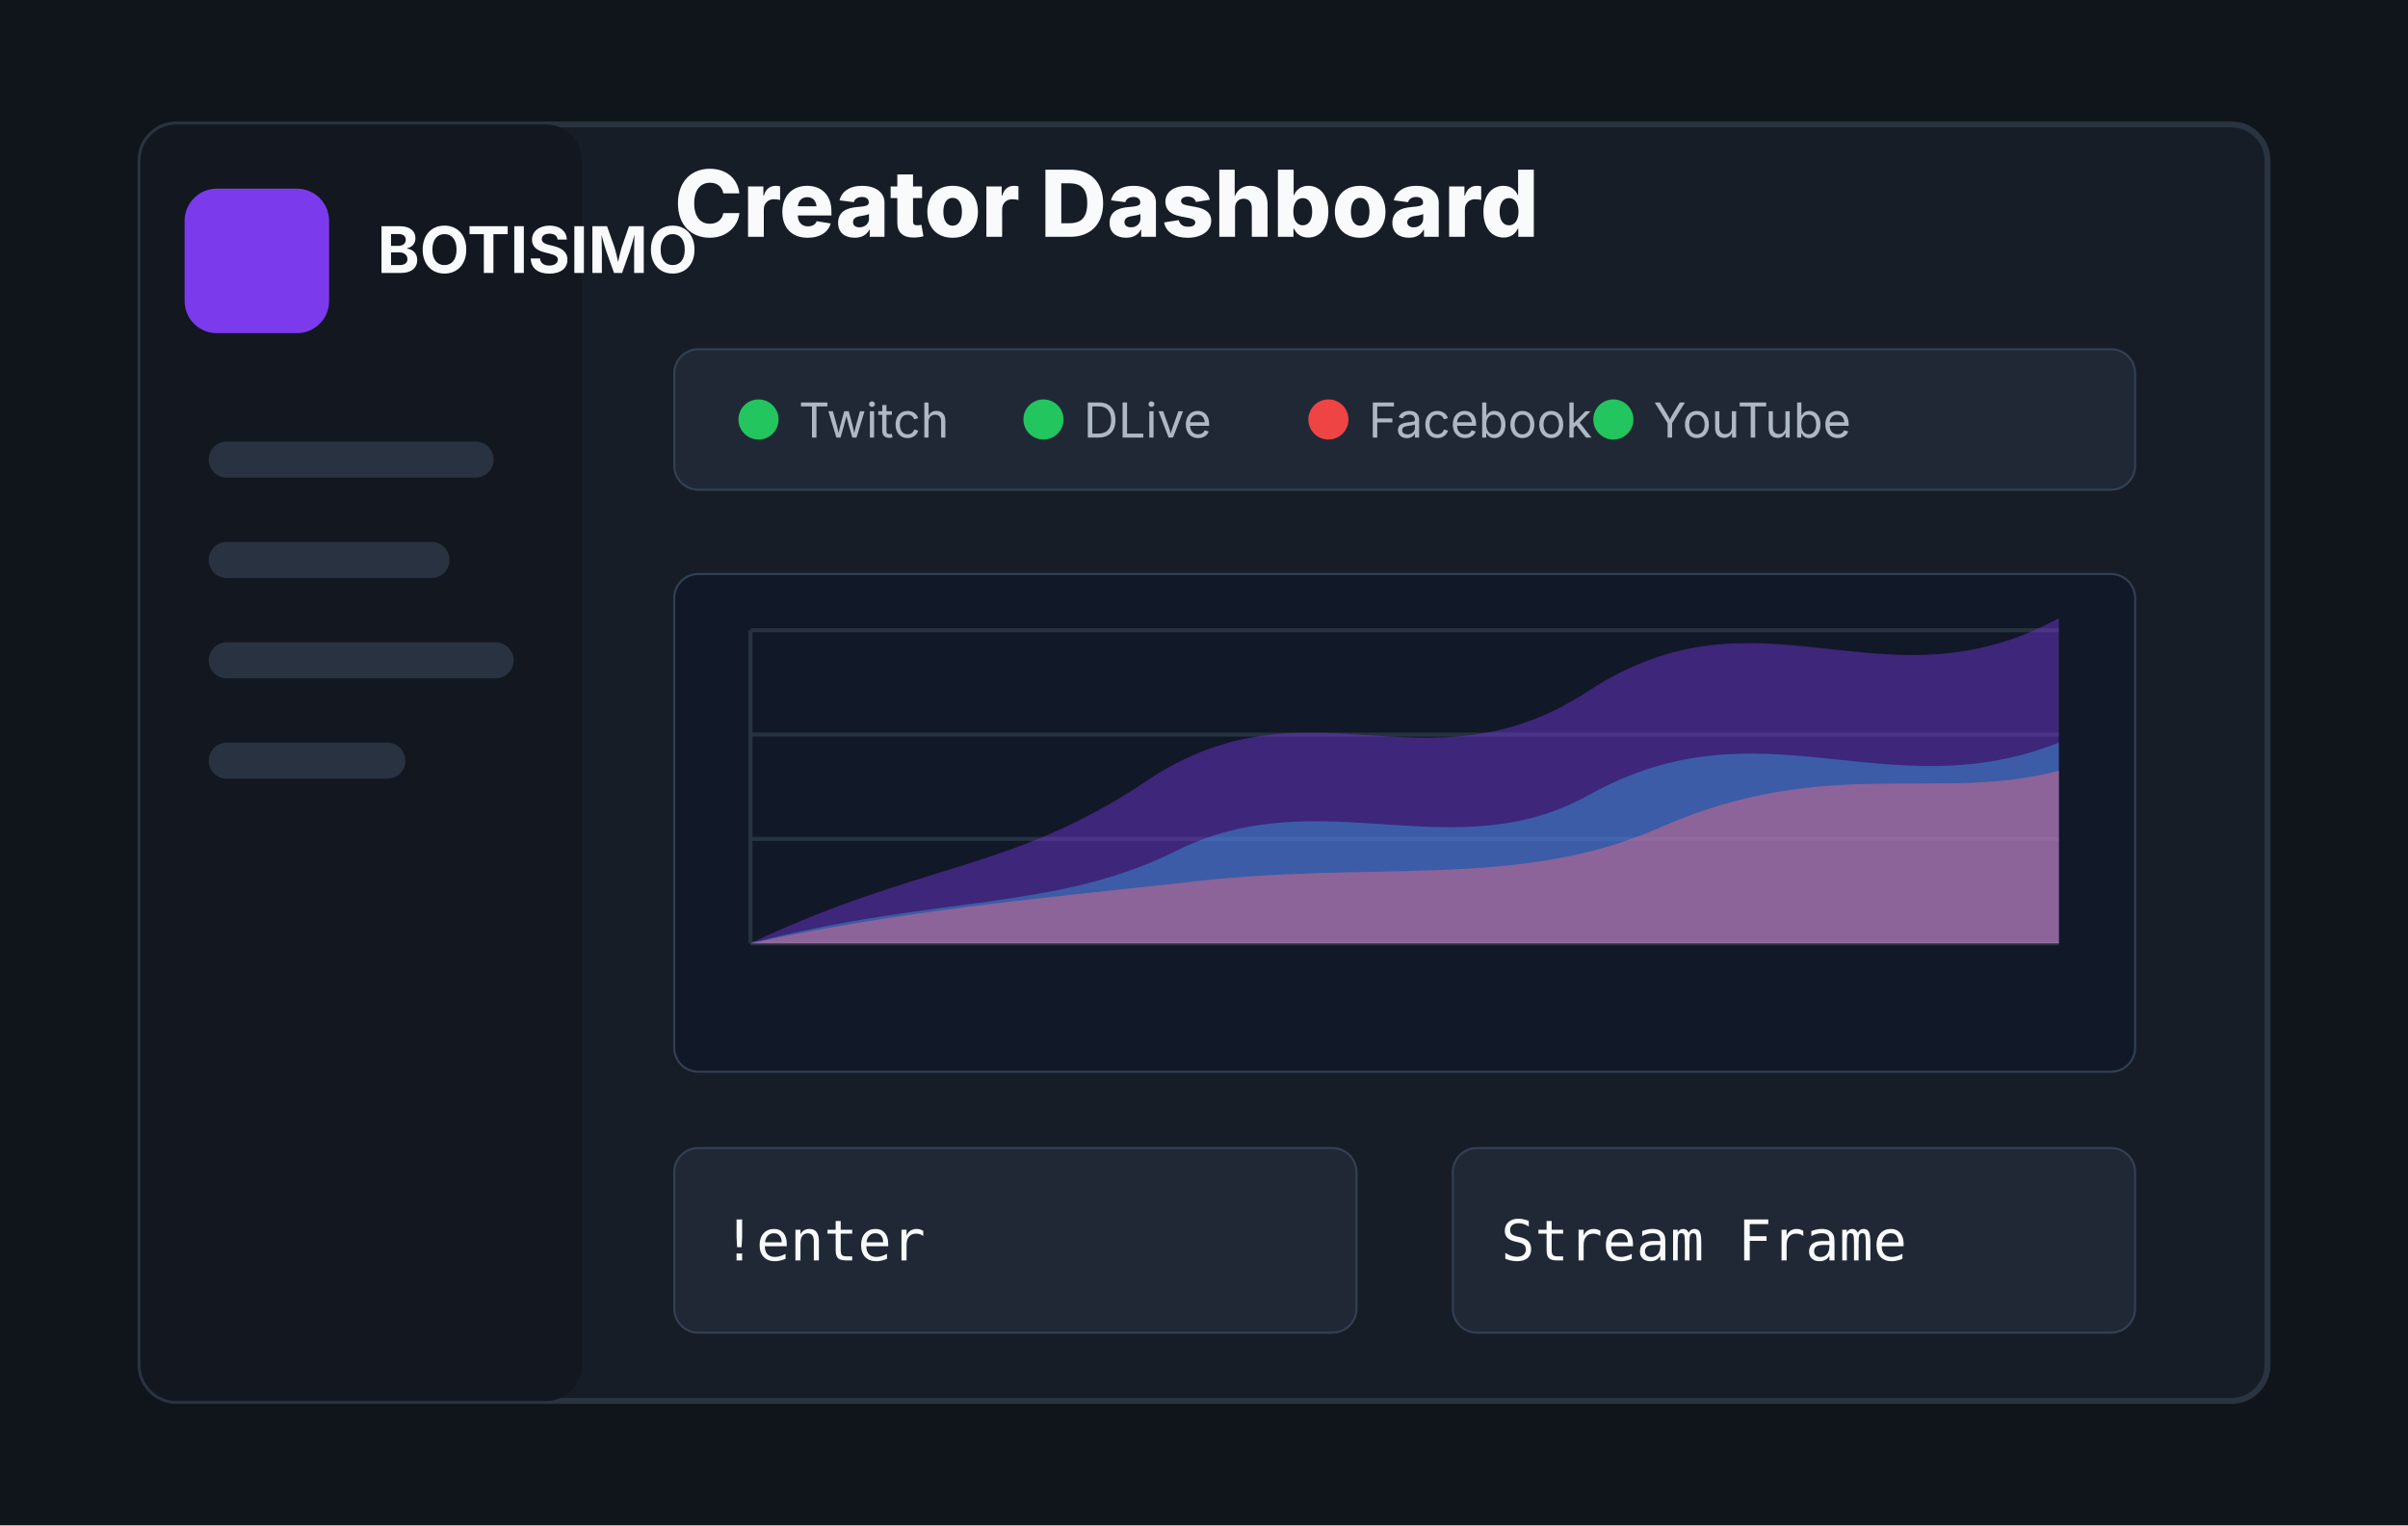
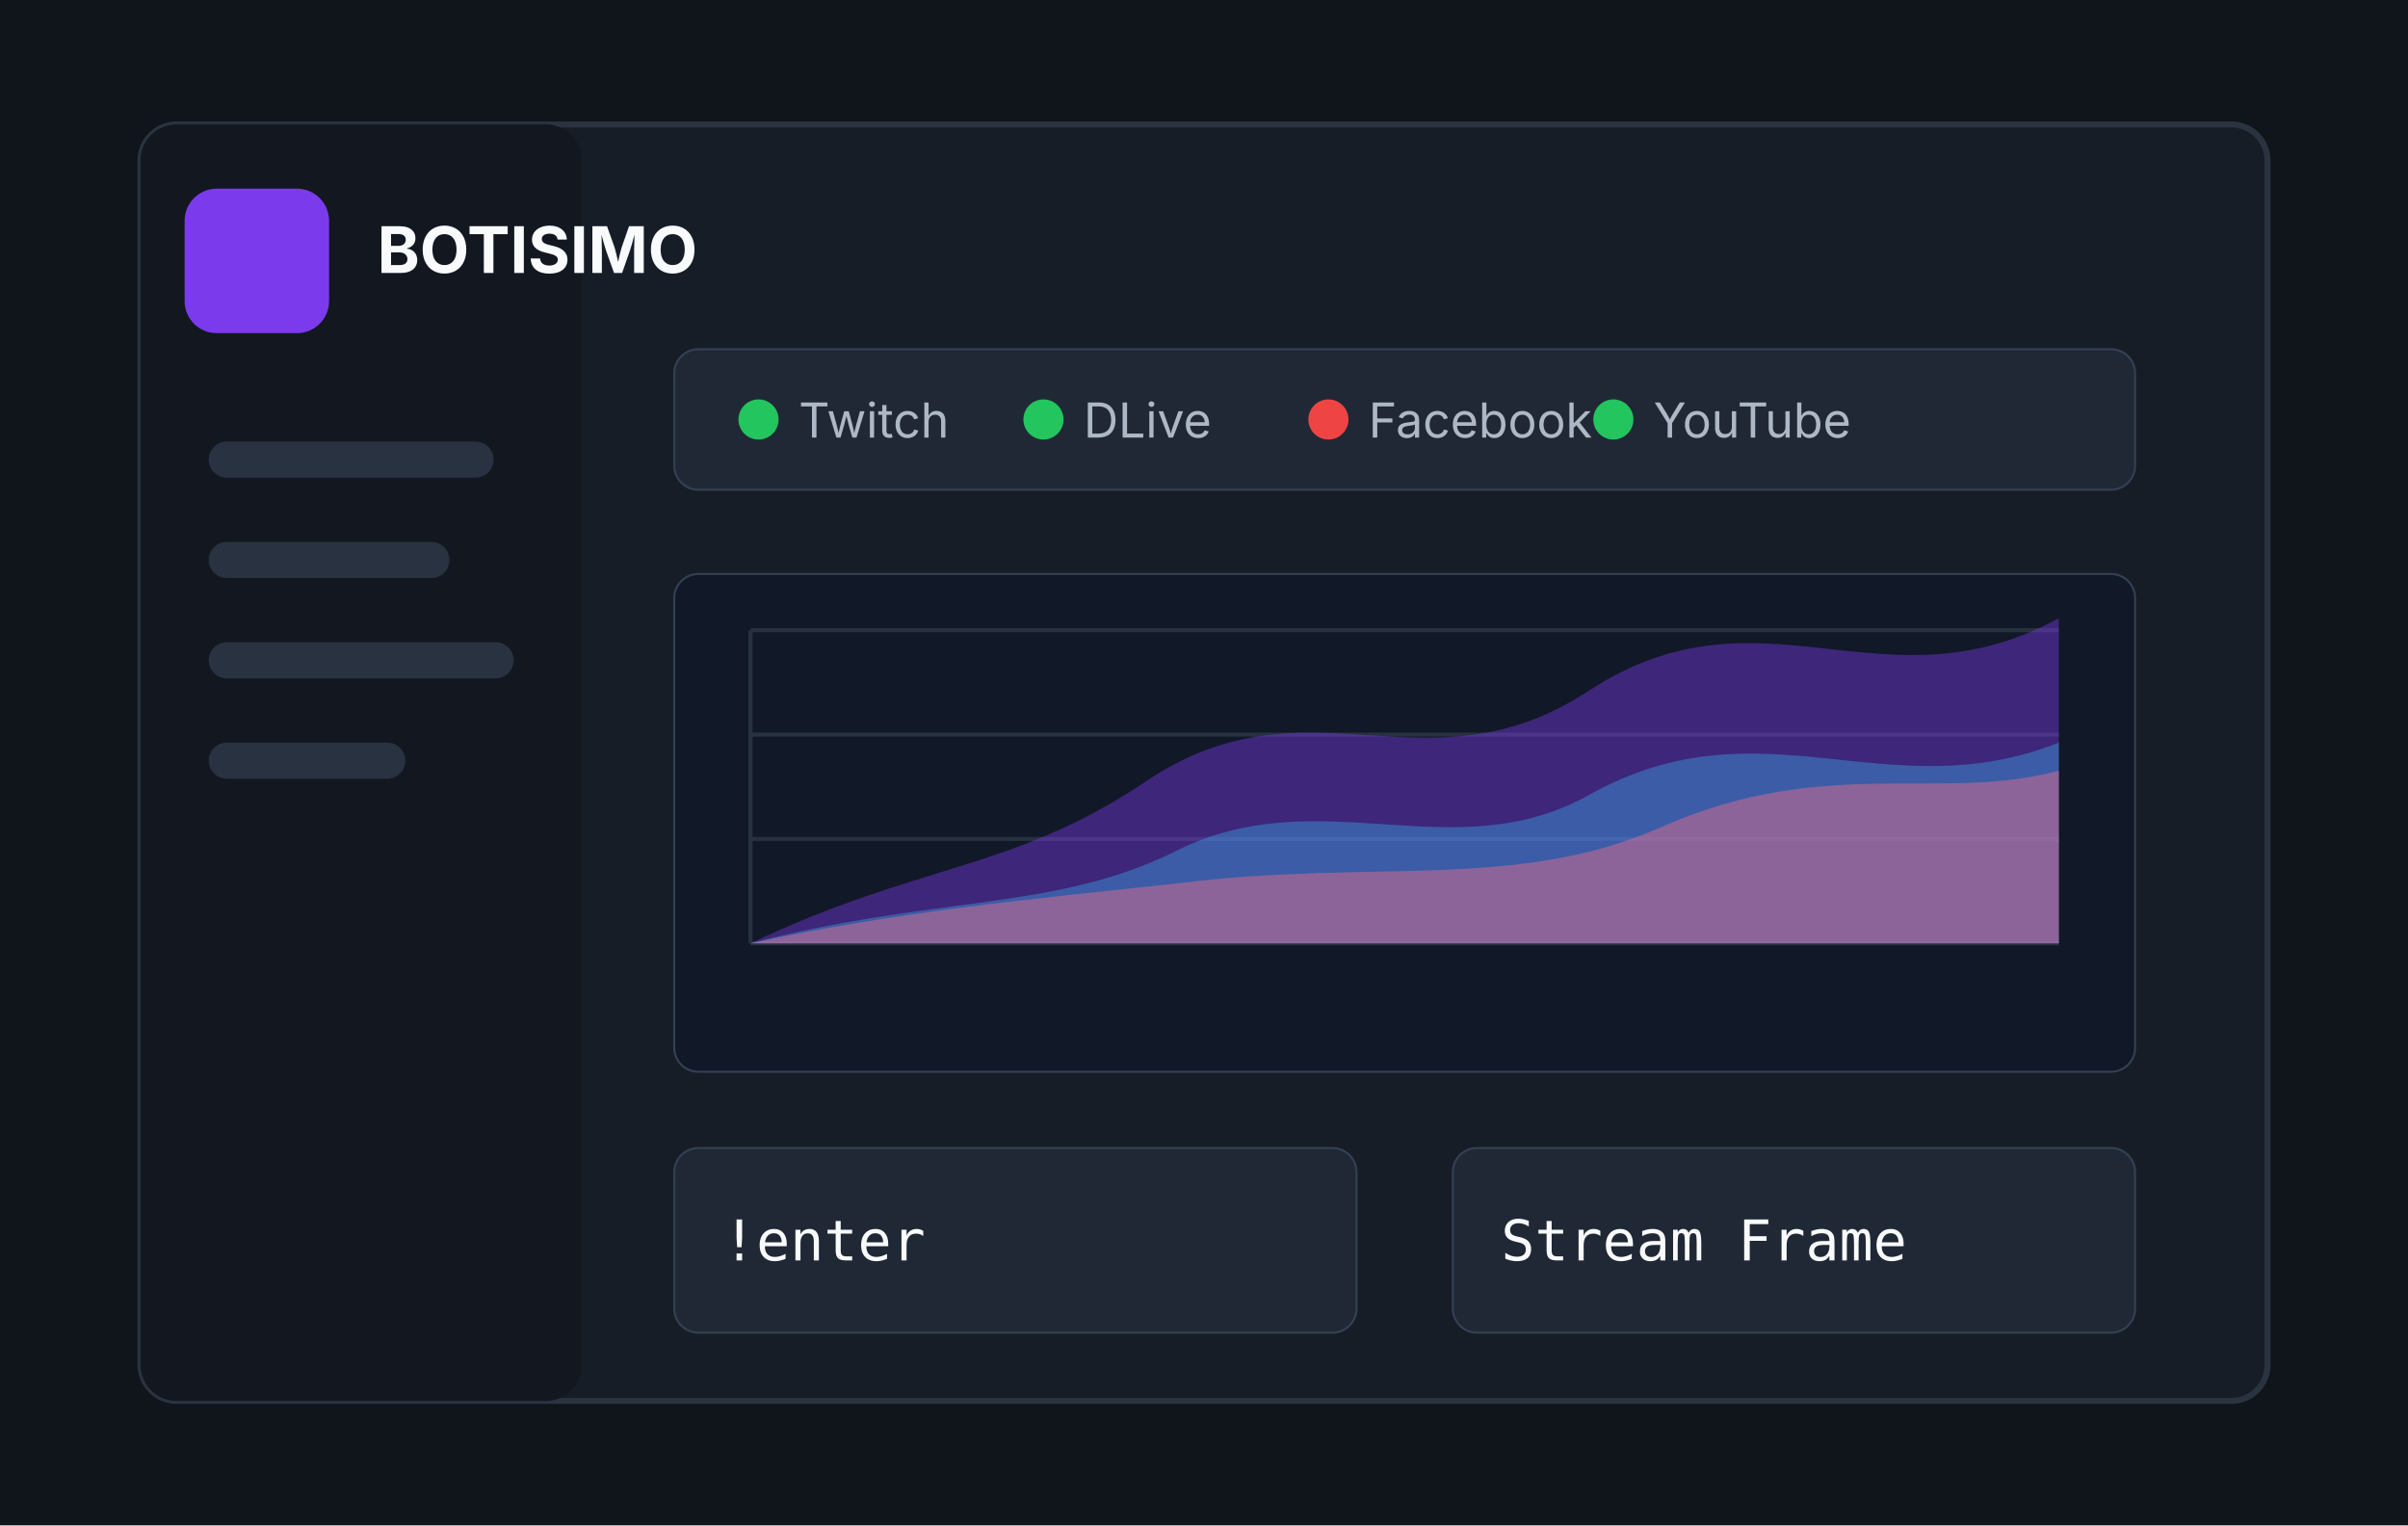
<svg xmlns="http://www.w3.org/2000/svg" viewBox="0 0 1200 760" role="img" aria-labelledby="title desc">
  <rect width="1200" height="760" fill="#10141b" />
  <rect x="70" y="62" width="1060" height="636" rx="18" fill="#171d26" stroke="#2a3340" stroke-width="3" />
  <rect x="70" y="62" width="220" height="636" rx="18" fill="#121720" />
  <rect x="92" y="94" width="72" height="72" rx="16" fill="#7c3aed" />
  <text x="188" y="136" fill="#f8fafc" font-family="Inter, Arial, sans-serif" font-size="32" font-weight="700">BOTISIMO</text>
  <g fill="#293241">
    <rect x="104" y="220" width="142" height="18" rx="9" />
    <rect x="104" y="270" width="120" height="18" rx="9" />
    <rect x="104" y="320" width="152" height="18" rx="9" />
    <rect x="104" y="370" width="98" height="18" rx="9" />
  </g>
  <g transform="translate(336 118)">
-     <text x="0" y="0" fill="#f8fafc" font-family="Inter, Arial, sans-serif" font-size="46" font-weight="800">Creator Dashboard</text>
    <rect x="0" y="56" width="728" height="70" rx="12" fill="#202835" stroke="#334155" />
    <circle cx="42" cy="91" r="10" fill="#22c55e" />
    <circle cx="184" cy="91" r="10" fill="#22c55e" />
    <circle cx="326" cy="91" r="10" fill="#ef4444" />
    <circle cx="468" cy="91" r="10" fill="#22c55e" />
    <g fill="#aeb7c5" font-family="Inter, Arial, sans-serif" font-size="24">
      <text x="62" y="100">Twitch</text>
      <text x="204" y="100">DLive</text>
      <text x="346" y="100">Facebook</text>
      <text x="488" y="100">YouTube</text>
    </g>
    <rect x="0" y="168" width="728" height="248" rx="12" fill="#111827" stroke="#334155" />
    <g stroke="#273241" stroke-width="2">
      <path d="M38 352H690M38 300H690M38 248H690M38 196H690" />
      <path d="M38 196V352" />
    </g>
    <path d="M38 352C122 312 168 316 234 272C316 216 374 280 456 226C542 170 602 238 690 190V352Z" fill="#7c3aed" opacity=".42" />
    <path d="M38 352C130 328 190 336 250 306C322 270 388 316 456 278C542 230 604 286 690 252V352Z" fill="#38bdf8" opacity=".36" />
    <path d="M38 352C112 336 178 330 252 322C348 310 420 326 492 294C574 258 630 282 690 266V352Z" fill="#fb7185" opacity=".42" />
    <rect x="0" y="454" width="340" height="92" rx="12" fill="#202835" stroke="#334155" />
    <rect x="388" y="454" width="340" height="92" rx="12" fill="#202835" stroke="#334155" />
    <text x="24" y="510" fill="#f8fafc" font-family="SFMono-Regular, Consolas, monospace" font-size="28">!enter</text>
    <text x="412" y="510" fill="#f8fafc" font-family="SFMono-Regular, Consolas, monospace" font-size="28">Stream Frame</text>
  </g>
</svg>
